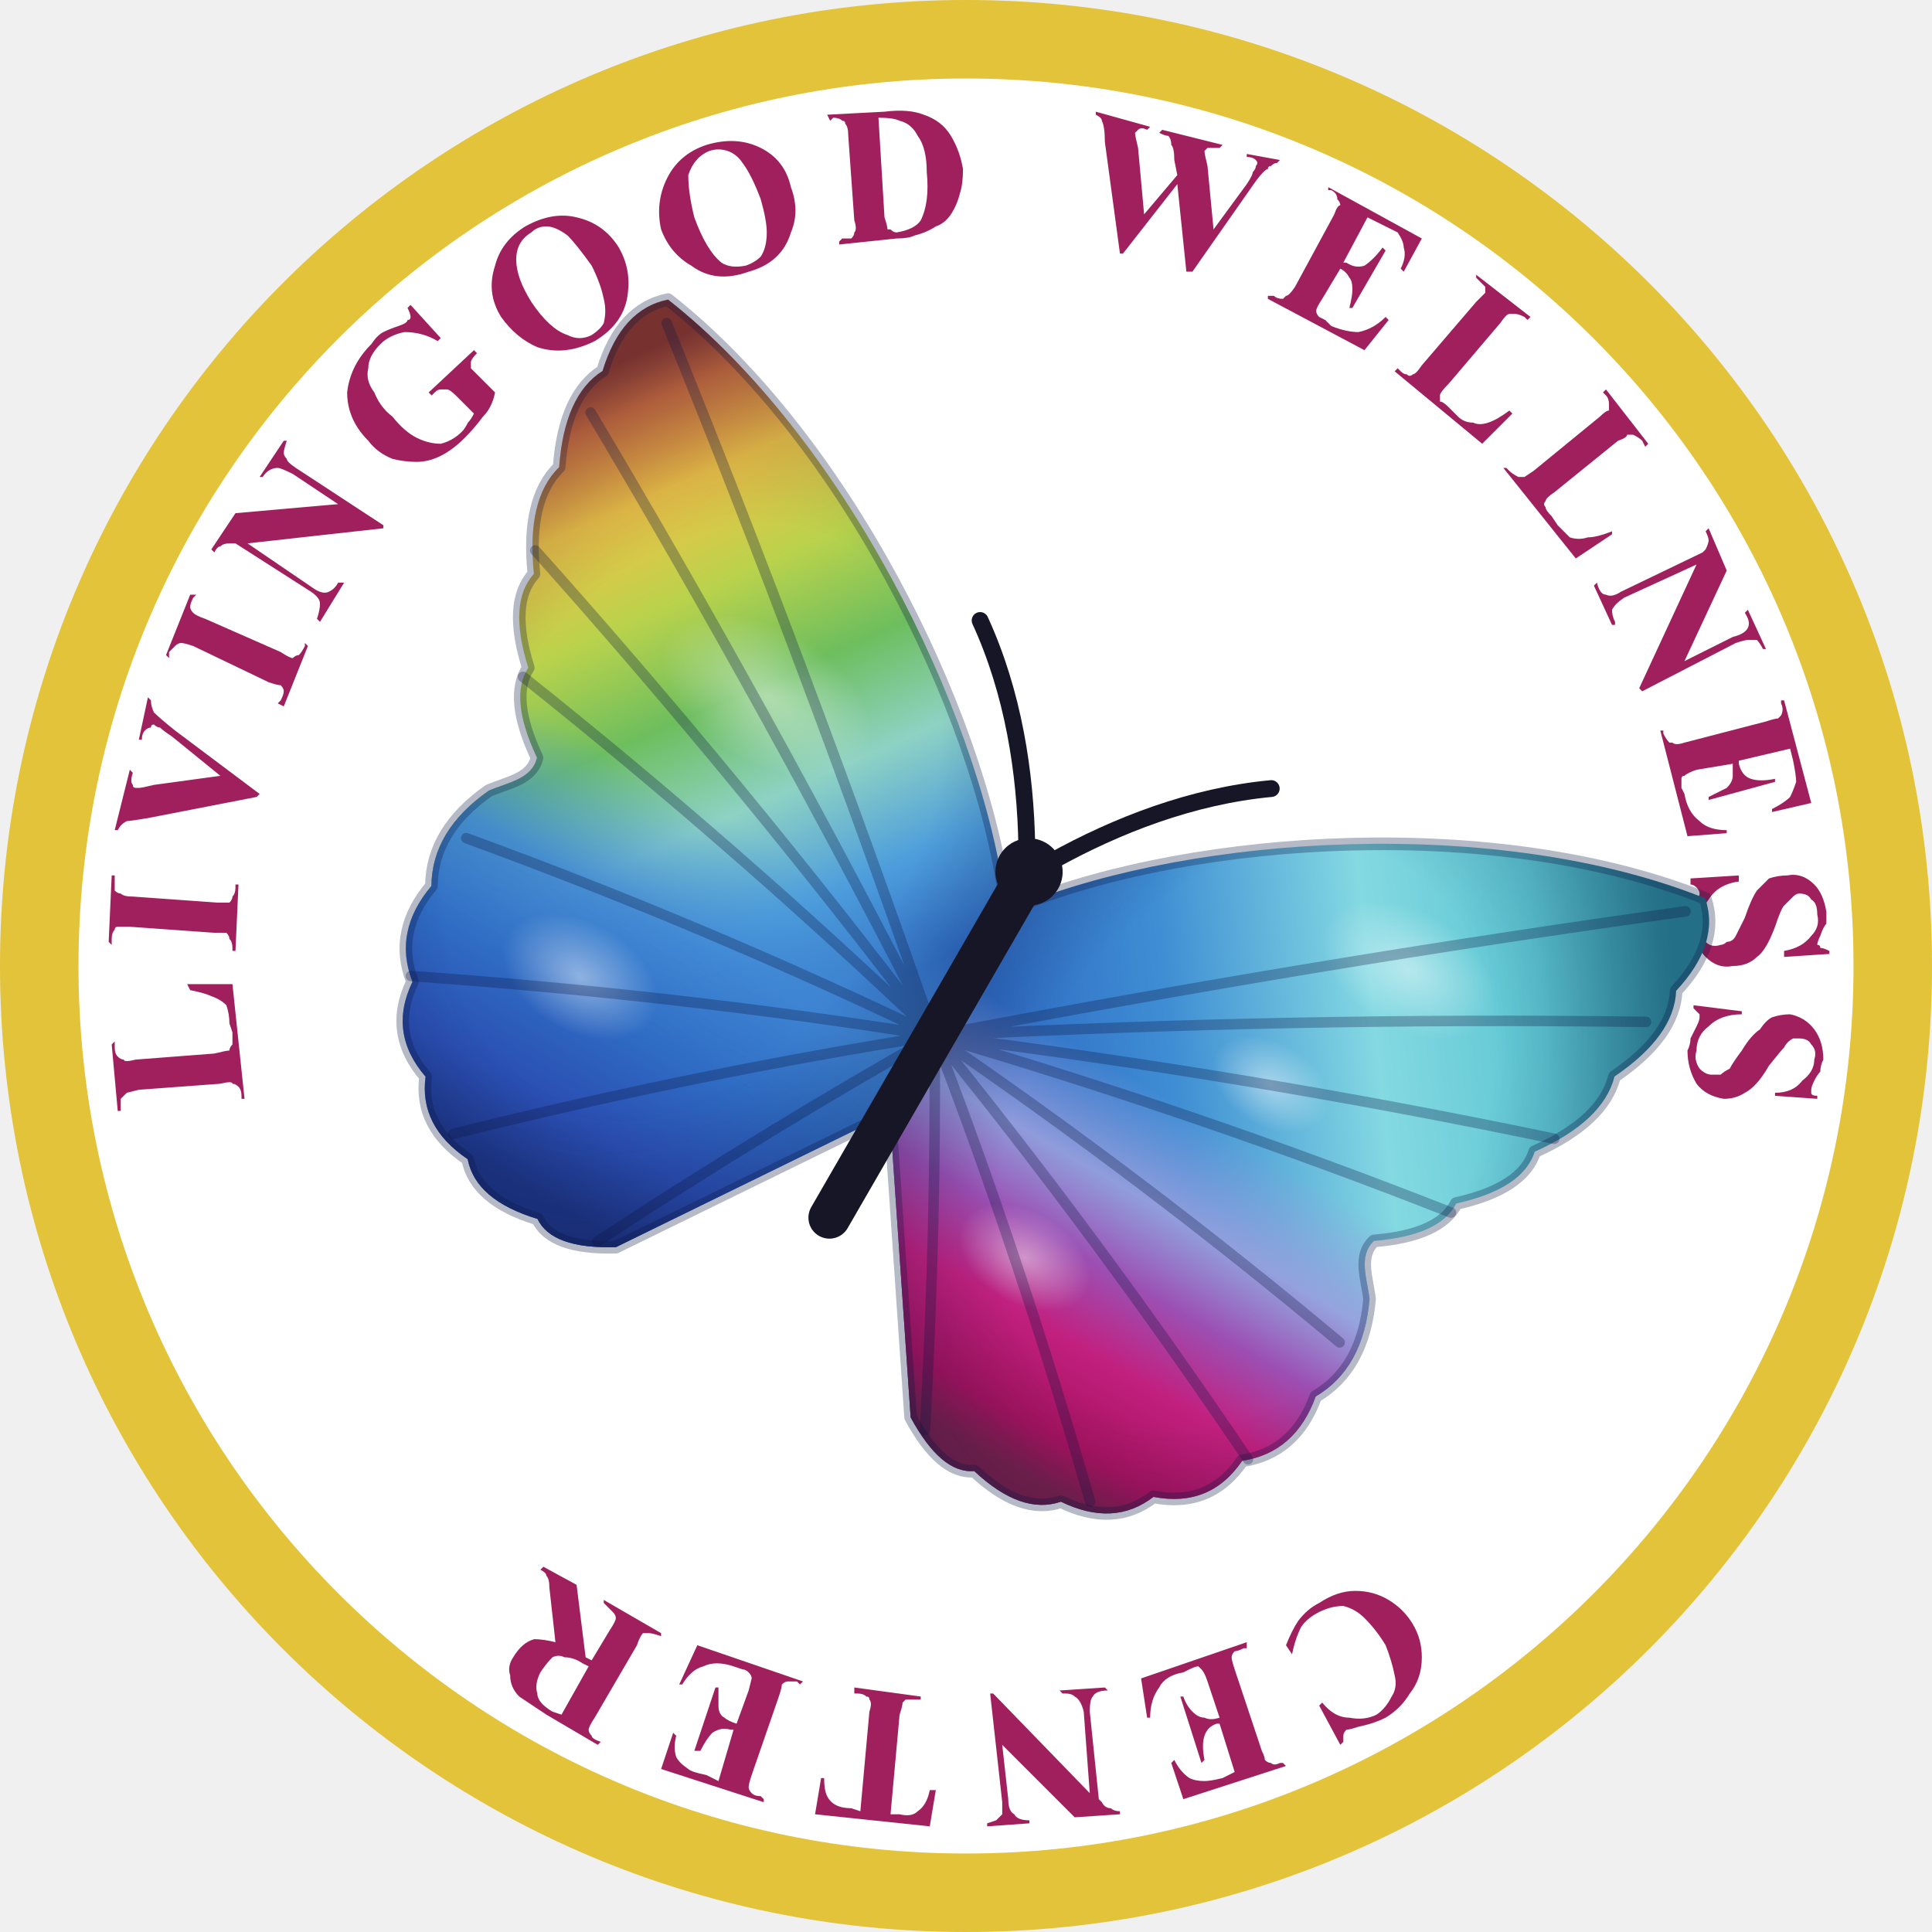
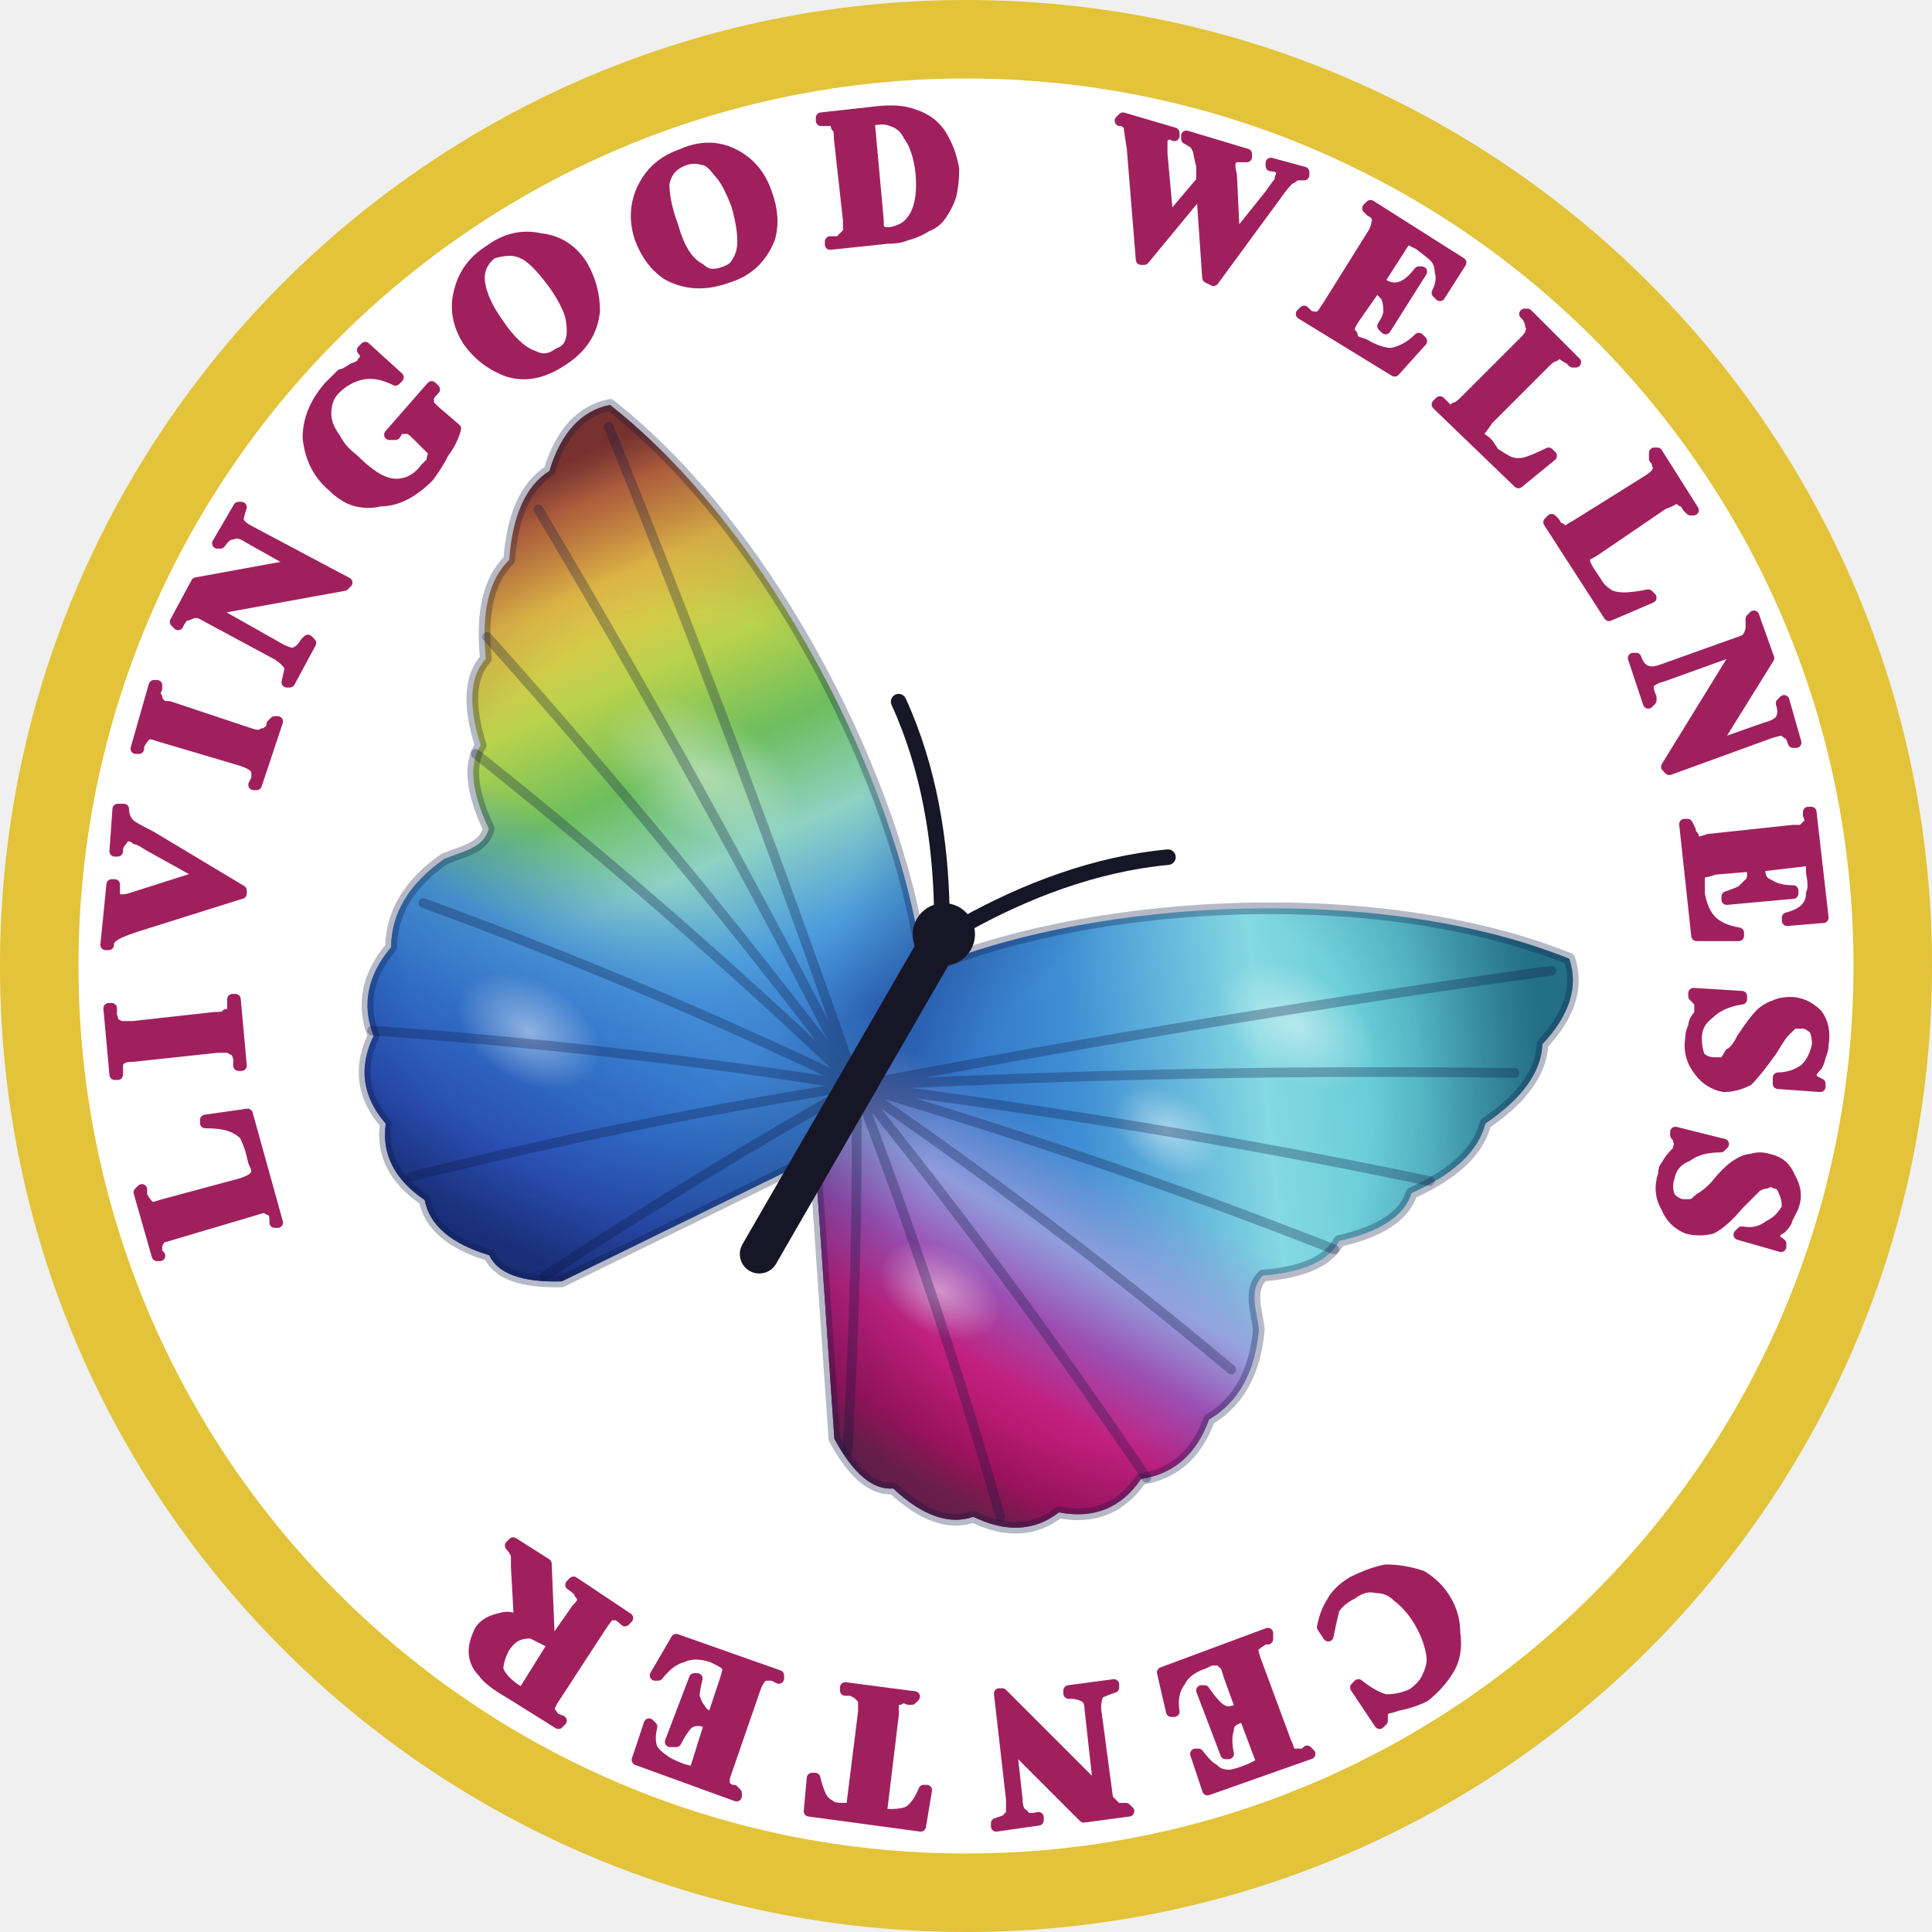
<svg xmlns="http://www.w3.org/2000/svg" viewBox="0 0 64 64">
  <defs>
    <linearGradient id="lw" gradientUnits="userSpaceOnUse" x1="5" y1="12" x2="31" y2="31">
      <stop offset="0" stop-color="#A63F2A" />
      <stop offset="0.07" stop-color="#E2743A" />
      <stop offset="0.2" stop-color="#F0C346" />
      <stop offset="0.36" stop-color="#B9D24C" />
      <stop offset="0.52" stop-color="#6DBE5E" />
      <stop offset="0.68" stop-color="#8ED2C4" />
      <stop offset="0.84" stop-color="#4E9EDC" />
      <stop offset="1" stop-color="#2F6CC4" />
    </linearGradient>
    <linearGradient id="lh" gradientUnits="userSpaceOnUse" x1="20" y1="31" x2="20" y2="51">
      <stop offset="0" stop-color="#4E9EDC" stop-opacity="0" />
      <stop offset="0.3" stop-color="#3F86D4" stop-opacity="0.9" />
      <stop offset="0.55" stop-color="#2F6CC4" />
      <stop offset="0.8" stop-color="#2A4EB2" />
      <stop offset="1" stop-color="#1D3585" />
    </linearGradient>
    <linearGradient id="rw" gradientUnits="userSpaceOnUse" x1="59" y1="12" x2="33" y2="31">
      <stop offset="0" stop-color="#2E97A6" />
      <stop offset="0.2" stop-color="#5CC6D2" />
      <stop offset="0.45" stop-color="#84D9E2" />
      <stop offset="0.75" stop-color="#3F8ED4" />
      <stop offset="1" stop-color="#2F6CC4" />
    </linearGradient>
    <linearGradient id="rh" gradientUnits="userSpaceOnUse" x1="44" y1="32" x2="44" y2="51">
      <stop offset="0" stop-color="#9AA0DE" stop-opacity="0" />
      <stop offset="0.25" stop-color="#9AA0DE" stop-opacity="0.9" />
      <stop offset="0.45" stop-color="#9C4FB3" />
      <stop offset="0.65" stop-color="#C2207F" />
      <stop offset="0.88" stop-color="#A5125E" />
      <stop offset="1" stop-color="#77204B" />
    </linearGradient>
    <radialGradient id="edge" cx="0.5" cy="0.5" r="0.6">
      <stop offset="0.6" stop-color="#0B1440" stop-opacity="0" />
      <stop offset="1" stop-color="#0B1440" stop-opacity="0.3" />
    </radialGradient>
    <radialGradient id="spot">
      <stop offset="0" stop-color="#fff" stop-opacity="0.45" />
      <stop offset="1" stop-color="#fff" stop-opacity="0" />
    </radialGradient>
    <path id="ls" d="M31.5 27.5 C26 20.5 14 12.5 3.5 11 Q1.8 12.5 2.5 15.5 Q1.5 17.4 3 20.5 Q2.4 22.6 4.5 25.5 Q4.1 27.3 6.5 29.5 Q6.4 31.2 9 33 C9.3 34 8.4 34.7 7.8 35.5 Q6.4 38.5 7.7 40.8 Q7.2 43.6 9.2 45.2 Q9.4 47.9 12 48.8 Q12.9 51 15.7 51.2 Q17 52.7 20 52 Q21.3 52.9 23.9 51.3 L31.5 40 Z" />
    <path id="rs" d="M32.5 27.5 C38 20.5 50 12.5 60.5 11 Q62.2 12.5 61.5 15.5 Q62.5 17.4 61 20.5 Q61.6 22.6 59.5 25.5 Q59.9 27.3 57.5 29.5 Q57.6 31.2 55 33 C54.7 34 55.6 34.7 56.2 35.5 Q57.6 38.5 56.3 40.8 Q56.8 43.6 54.8 45.2 Q54.6 47.9 52 48.8 Q51.1 51 48.3 51.2 Q47 52.7 44 52 Q42.7 52.9 40.1 51.3 L32.5 40 Z" />
  </defs>
  <circle cx="32" cy="32" r="32" fill="#E2C33A" />
  <circle cx="32" cy="32" r="29.4" fill="#FFFFFF" />
-   <path d="M6.2 32.6 7.7 32.6 8.1 36.4 8 36.4 8 36.3Q8 36.1 7.9 36Q7.8 35.9 7.7 35.9Q7.7 35.8 7.3 35.9L4.6 36.1Q4.2 36.2 4.2 36.2Q4.1 36.3 4 36.4Q4 36.5 4 36.7L4 36.8L3.9 36.8L3.7 34.6L3.8 34.5L3.8 34.7Q3.8 34.9 3.9 35Q4 35.1 4.1 35.1Q4.1 35.2 4.5 35.1L7.1 34.9Q7.5 34.8 7.6 34.8Q7.6 34.7 7.7 34.6Q7.7 34.5 7.7 34.2L7.6 33.9Q7.6 33.6 7.5 33.3Q7.3 33.1 7 33Q6.8 32.9 6.3 32.8Z M7.8 29.3 7.9 29.3 7.8 31.5 7.7 31.5 7.7 31.4Q7.7 31.2 7.6 31.1Q7.6 31 7.5 30.9Q7.4 30.9 7.1 30.9L4.3 30.7Q4 30.7 3.9 30.7Q3.8 30.7 3.8 30.8Q3.7 30.9 3.7 31.1L3.7 31.3L3.6 31.2L3.7 29L3.8 29L3.8 29.2Q3.8 29.4 3.8 29.5Q3.9 29.6 4 29.6Q4.1 29.7 4.4 29.7L7.2 29.9Q7.5 29.9 7.6 29.9Q7.7 29.8 7.7 29.7Q7.8 29.6 7.8 29.4Z M4.9 23.1 5 23.2Q5 23.4 5.1 23.6Q5.3 23.8 5.8 24.2L8.6 26.3L8.5 26.4L4.9 27.1Q4.3 27.2 4.2 27.2Q4 27.3 3.9 27.5L3.8 27.5L4.3 25.5L4.4 25.6L4.4 25.6Q4.3 25.9 4.4 26Q4.4 26.1 4.5 26.1Q4.6 26.1 4.6 26.1Q4.7 26.1 5.1 26L7.3 25.7L5.7 24.4Q5.4 24.2 5.3 24.1Q5.2 24.1 5.1 24Q5 24 5 24.1Q4.9 24.1 4.8 24.2Q4.7 24.3 4.7 24.5L4.6 24.5Z M10.1 21.3 10.2 21.4 9.4 23.4 9.2 23.3 9.3 23.2Q9.4 23 9.4 22.9Q9.4 22.8 9.3 22.7Q9.2 22.7 8.9 22.6L6.4 21.4Q6.1 21.3 6 21.3Q5.9 21.3 5.8 21.4Q5.7 21.5 5.6 21.6L5.6 21.8L5.5 21.7L6.3 19.7L6.5 19.7L6.4 19.8Q6.3 20 6.3 20.1Q6.3 20.2 6.4 20.3Q6.5 20.4 6.8 20.5L9.3 21.6Q9.6 21.8 9.7 21.8Q9.8 21.7 9.9 21.7Q10 21.6 10.1 21.4Z M7.8 17 11.2 16.7 9.7 15.7Q9.3 15.5 9.2 15.5Q8.9 15.5 8.7 15.8L8.6 15.8L9.4 14.6L9.5 14.6Q9.4 14.9 9.4 15Q9.4 15.1 9.5 15.2Q9.5 15.3 9.8 15.5L12.7 17.4L12.7 17.5L8.2 18L10.4 19.5Q10.7 19.7 10.9 19.6Q11.1 19.5 11.2 19.3L11.3 19.3L11.4 19.3L10.6 20.6L10.5 20.5Q10.6 20.2 10.6 20Q10.6 19.8 10.3 19.6L7.8 18L7.6 18Q7.4 18 7.3 18.1Q7.2 18.1 7.1 18.3L7 18.2Z M13.6 10.1 14.6 11.2 14.5 11.3Q14 11 13.4 11Q12.9 11.1 12.6 11.4Q12.2 11.8 12.2 12.2Q12.1 12.6 12.4 13Q12.6 13.5 13 13.8Q13.4 14.3 13.8 14.5Q14.2 14.7 14.6 14.7Q15 14.6 15.3 14.3Q15.4 14.2 15.5 14Q15.6 13.9 15.7 13.7L15.1 13.1Q14.9 12.9 14.8 12.9Q14.7 12.9 14.6 12.9Q14.5 12.9 14.4 13L14.3 13.1L14.2 13L15.7 11.6L15.8 11.7Q15.6 11.9 15.6 12Q15.6 12.1 15.6 12.2Q15.6 12.2 15.8 12.4L16.4 13Q16.3 13.5 16 13.8Q15.7 14.2 15.4 14.5Q15 14.9 14.6 15.1Q14.2 15.3 13.8 15.3Q13.4 15.3 13 15.2Q12.5 15 12.2 14.6Q11.5 13.9 11.5 13Q11.6 12.1 12.3 11.4Q12.5 11.1 12.7 11Q12.9 10.9 13.2 10.8Q13.5 10.7 13.5 10.6Q13.6 10.6 13.6 10.5Q13.6 10.4 13.5 10.2Z M17.4 7.5Q18.3 7 19.1 7.2Q20 7.4 20.5 8.2Q20.9 8.9 20.8 9.7Q20.7 10.7 19.7 11.3Q18.7 11.8 17.8 11.5Q17.1 11.2 16.6 10.5Q16.1 9.7 16.4 8.8Q16.6 8 17.4 7.5ZM17.6 7.7Q17.1 8 17.1 8.6Q17.1 9.2 17.6 10Q18.2 10.9 18.8 11.1Q19.2 11.3 19.6 11.1Q19.9 10.9 20 10.7Q20.1 10.3 20 9.9Q19.9 9.4 19.6 8.8Q19.1 8.1 18.8 7.8Q18.4 7.5 18.1 7.5Q17.8 7.5 17.6 7.7Z M23.4 4.8Q24.4 4.5 25.2 4.9Q26 5.3 26.2 6.2Q26.5 7 26.2 7.7Q25.9 8.7 24.8 9Q23.7 9.4 22.9 8.8Q22.2 8.4 21.9 7.6Q21.7 6.7 22.1 5.9Q22.5 5.1 23.4 4.8ZM23.5 5Q23 5.2 22.8 5.8Q22.8 6.4 23 7.2Q23.4 8.3 23.9 8.7Q24.2 8.9 24.7 8.8Q25 8.7 25.2 8.5Q25.4 8.2 25.4 7.7Q25.4 7.3 25.2 6.6Q24.9 5.8 24.6 5.4Q24.4 5.1 24.1 5Q23.8 4.9 23.5 5Z M27.8 8.1 27.8 8 27.9 7.9Q28.1 7.9 28.2 7.9Q28.3 7.8 28.3 7.7Q28.4 7.6 28.3 7.3L28.1 4.5Q28.1 4.2 28 4.1Q28 4 27.9 4Q27.8 3.9 27.6 3.9L27.5 4L27.4 3.8L29.3 3.7Q30.1 3.6 30.6 3.8Q31.2 4 31.5 4.5Q31.8 5 31.9 5.6Q31.9 6.1 31.8 6.4Q31.7 6.8 31.5 7.1Q31.3 7.4 31 7.5Q30.7 7.7 30.3 7.8Q30.1 7.9 29.7 7.9ZM29.1 3.9 29.3 7.2Q29.4 7.5 29.4 7.6Q29.4 7.6 29.5 7.6Q29.6 7.7 29.7 7.7Q30.3 7.6 30.5 7.3Q30.8 6.7 30.7 5.7Q30.7 4.9 30.4 4.5Q30.2 4.1 29.8 4Q29.6 3.9 29.1 3.9Z M42.4 5.3 42.3 5.4Q42.2 5.4 42.1 5.5Q42 5.5 42 5.6Q41.9 5.6 41.6 6L39.5 9L39.3 9L39 6.1L37.2 8.4L37.1 8.4L36.6 4.7Q36.6 4.2 36.5 4Q36.5 3.9 36.3 3.8L36.3 3.7L38.1 4.2L38 4.3Q37.8 4.2 37.7 4.3Q37.7 4.3 37.6 4.4Q37.6 4.5 37.7 4.9L37.9 7.1L39 5.8L38.9 5.3Q38.9 4.9 38.8 4.8Q38.8 4.6 38.7 4.5Q38.6 4.5 38.4 4.4L38.5 4.3L40.5 4.8L40.4 4.9Q40.2 4.9 40.1 4.9Q40 4.9 40 4.9Q39.9 5 39.9 5Q39.9 5.1 40 5.5L40.2 7.6L41.3 6.1Q41.5 5.8 41.5 5.7Q41.6 5.6 41.6 5.5Q41.7 5.4 41.6 5.3Q41.5 5.2 41.3 5.2L41.3 5.1Z M45.3 7.2 44.5 8.7 44.6 8.7Q44.9 8.9 45.2 8.8Q45.5 8.6 45.8 8.2L45.9 8.3L44.8 10.2L44.7 10.2Q44.8 9.8 44.8 9.6Q44.8 9.3 44.7 9.2Q44.6 9 44.4 8.9L43.8 9.9Q43.6 10.2 43.6 10.3Q43.6 10.4 43.7 10.5Q43.7 10.5 43.9 10.6L44.1 10.8Q44.6 11 45 11Q45.5 10.9 45.9 10.5L46 10.6L45.2 11.6L42 9.9L42 9.8L42.2 9.8Q42.3 9.9 42.5 9.9Q42.5 9.9 42.6 9.8Q42.7 9.8 42.9 9.5L44.2 7.1Q44.3 6.8 44.4 6.8Q44.4 6.7 44.3 6.6Q44.3 6.4 44.1 6.3L44 6.3L44 6.2L47.1 7.9L46.5 9L46.4 8.9Q46.6 8.5 46.5 8.2Q46.5 8 46.3 7.7Q46.1 7.6 45.7 7.4Z M50.1 13.7 49.1 14.7 46.2 12.3 46.3 12.2 46.4 12.3Q46.5 12.4 46.6 12.4Q46.7 12.5 46.8 12.4Q46.9 12.4 47.1 12.1L48.9 10Q49.1 9.8 49.2 9.7Q49.2 9.6 49.2 9.5Q49.1 9.4 49 9.3L48.9 9.2L48.9 9.1L50.7 10.5L50.6 10.6L50.5 10.5Q50.3 10.4 50.2 10.4Q50.1 10.4 50 10.4Q49.9 10.4 49.7 10.7L48 12.7Q47.7 13 47.7 13.1Q47.7 13.2 47.7 13.3Q47.8 13.3 48 13.5L48.3 13.8Q48.5 14 48.8 14Q49 14.1 49.3 14Q49.6 13.9 50 13.6Z M53.4 17.7 52.2 18.5 49.8 15.5 49.9 15.5 50 15.6Q50.1 15.7 50.3 15.8Q50.3 15.8 50.5 15.8Q50.5 15.8 50.8 15.6L53 13.8Q53.2 13.6 53.3 13.6Q53.3 13.5 53.3 13.4Q53.3 13.2 53.2 13.1L53.1 13L53.2 12.9L54.6 14.7L54.5 14.8L54.4 14.6Q54.3 14.5 54.1 14.4Q54.1 14.4 53.9 14.4Q53.9 14.5 53.6 14.6L51.5 16.3Q51.2 16.5 51.2 16.6Q51.1 16.7 51.2 16.8Q51.2 16.9 51.4 17.1L51.6 17.4Q51.8 17.6 52 17.8Q52.3 17.9 52.6 17.8Q52.9 17.8 53.4 17.6Z M57.2 18.9 55.8 21.9 57.4 21.1Q57.8 21 57.9 20.8Q58 20.6 57.8 20.3L57.9 20.2L58.5 21.5L58.4 21.5Q58.3 21.3 58.2 21.2Q58.1 21.2 57.9 21.2Q57.8 21.2 57.5 21.3L54.4 22.9L54.3 22.8L56.2 18.7L53.8 19.8Q53.5 20 53.4 20.2Q53.4 20.4 53.5 20.6L53.5 20.7L53.4 20.7L52.8 19.4L52.9 19.3Q53 19.7 53.2 19.7Q53.4 19.8 53.7 19.6L56.4 18.3L56.5 18.2Q56.6 18 56.6 17.9Q56.6 17.8 56.5 17.6L56.6 17.5Z M59.3 24.8 57.6 25.2 57.6 25.3Q57.7 25.7 58 25.8Q58.3 25.9 58.8 25.8L58.8 25.9L56.6 26.5L56.6 26.4Q57 26.2 57.2 26.1Q57.4 25.9 57.4 25.7Q57.4 25.5 57.4 25.3L56.2 25.5Q55.9 25.6 55.8 25.7Q55.7 25.7 55.7 25.8Q55.7 25.9 55.7 26.1L55.8 26.3Q55.9 26.9 56.3 27.2Q56.6 27.5 57.2 27.5L57.2 27.6L55.9 27.7L55 24.2L55.1 24.2L55.1 24.3Q55.2 24.5 55.3 24.6Q55.3 24.6 55.4 24.6Q55.5 24.7 55.8 24.6L58.5 23.9Q58.8 23.8 58.9 23.8Q59 23.7 59 23.7Q59.1 23.5 59 23.3L59 23.2L59.1 23.2L60 26.6L58.7 26.9L58.7 26.8Q59.1 26.6 59.3 26.4Q59.4 26.2 59.5 25.9Q59.5 25.7 59.4 25.2Z M60.6 31.6 59.1 31.7 59.1 31.5Q59.7 31.4 60 31Q60.3 30.7 60.2 30.3Q60.2 29.9 60 29.8Q59.9 29.6 59.6 29.6Q59.5 29.6 59.4 29.7Q59.3 29.8 59.1 30Q59 30.1 58.8 30.7Q58.5 31.5 58.2 31.7Q57.9 32 57.4 32Q56.9 32.1 56.5 31.7Q56.1 31.3 56.1 30.6Q56.1 30.4 56.1 30.3Q56.1 30.1 56.2 29.8Q56.3 29.7 56.3 29.6Q56.3 29.5 56.2 29.4Q56.1 29.3 56 29.3L56 29.1L57.6 29L57.6 29.2Q56.9 29.3 56.6 29.8Q56.3 30.2 56.3 30.6Q56.3 31 56.5 31.2Q56.7 31.4 57 31.3Q57.1 31.3 57.2 31.2Q57.4 31.2 57.5 31Q57.6 30.8 57.8 30.4Q58 29.8 58.2 29.5Q58.4 29.3 58.6 29.1Q58.9 29 59.2 29Q59.7 28.9 60.1 29.3Q60.4 29.6 60.5 30.2Q60.5 30.4 60.5 30.6Q60.4 30.7 60.3 31Q60.2 31.2 60.2 31.3Q60.3 31.3 60.3 31.4Q60.4 31.4 60.6 31.5Z M60.2 36.4 58.8 36.3 58.8 36.2Q59.4 36.2 59.7 35.8Q60.1 35.5 60.1 35.1Q60.2 34.8 60 34.6Q59.9 34.4 59.6 34.4Q59.5 34.4 59.4 34.4Q59.2 34.5 59.1 34.7Q59 34.8 58.6 35.3Q58.2 36 57.8 36.2Q57.5 36.4 57.1 36.4Q56.5 36.3 56.2 35.9Q55.9 35.4 55.9 34.8Q56 34.6 56 34.4Q56.1 34.2 56.2 34Q56.3 33.8 56.3 33.7Q56.3 33.7 56.3 33.6Q56.2 33.5 56.1 33.4L56.1 33.3L57.7 33.5L57.7 33.6Q57 33.6 56.6 34Q56.2 34.3 56.2 34.8Q56.1 35.1 56.3 35.4Q56.5 35.6 56.7 35.6Q56.9 35.6 57 35.6Q57.1 35.5 57.3 35.4Q57.4 35.2 57.7 34.8Q58 34.3 58.3 34.1Q58.5 33.8 58.7 33.7Q59 33.6 59.3 33.6Q59.8 33.7 60.1 34.1Q60.4 34.5 60.4 35.1Q60.3 35.3 60.3 35.5Q60.2 35.6 60.1 35.8Q60 36 60 36.1Q60 36.2 60 36.2Q60 36.3 60.2 36.3Z M44.4 57.8 43.7 56.5 43.8 56.4Q44.2 56.9 44.7 56.9Q45.2 57 45.6 56.8Q45.9 56.6 46.1 56.2Q46.3 55.9 46.2 55.5Q46.1 55 45.9 54.5Q45.6 54 45.2 53.6Q44.9 53.3 44.5 53.2Q44.1 53.2 43.7 53.4Q43.3 53.6 43.1 53.9Q42.9 54.3 42.8 54.8L42.6 54.5Q42.8 54 43 53.7Q43.3 53.3 43.7 53.1Q44.3 52.7 44.9 52.7Q45.5 52.7 46 53Q46.5 53.3 46.8 53.8Q47.1 54.3 47.1 54.9Q47.1 55.6 46.7 56.1Q46.4 56.6 45.9 56.9Q45.5 57.1 45 57.2Q44.7 57.3 44.6 57.3Q44.5 57.4 44.5 57.5Q44.5 57.6 44.5 57.7Z M40.9 58.7 40.4 57.1 40.3 57.1Q40 57.2 39.9 57.5Q39.8 57.8 39.9 58.3L39.8 58.4L39.1 56.2L39.2 56.2Q39.3 56.5 39.5 56.7Q39.7 56.9 39.9 56.9Q40.1 57 40.4 56.9L40 55.7Q39.9 55.4 39.8 55.3Q39.8 55.3 39.7 55.2Q39.6 55.2 39.4 55.3L39.2 55.4Q38.6 55.5 38.4 55.9Q38.1 56.3 38.1 56.9L38 56.9L37.8 55.6L41.3 54.4L41.3 54.6L41.2 54.6Q41 54.7 40.9 54.7Q40.8 54.8 40.8 54.9Q40.8 55 40.9 55.3L41.8 58Q41.9 58.2 41.9 58.3Q42 58.4 42.1 58.4Q42.2 58.5 42.4 58.4L42.5 58.4L42.6 58.5L39.2 59.6L38.8 58.4L38.9 58.3Q39.1 58.7 39.4 58.9Q39.6 59 39.9 59Q40.1 59 40.5 58.9Z M35.6 60.2 33.2 57.8 33.4 59.6Q33.4 60 33.6 60.1Q33.7 60.3 34.1 60.3L34.1 60.4L32.7 60.5L32.7 60.4Q33 60.3 33 60.3Q33.1 60.2 33.2 60.1Q33.2 60 33.2 59.7L32.8 56.1L32.9 56.1L36.1 59.4L35.9 56.7Q35.8 56.3 35.6 56.2Q35.5 56.1 35.3 56.1L35.2 56.1L35.1 56L36.6 55.9L36.7 56Q36.3 56 36.2 56.2Q36.1 56.3 36.1 56.7L36.4 59.6L36.5 59.7Q36.6 59.9 36.8 59.9Q36.9 60 37.1 60L37.1 60.1Z M27 60.1 27.2 58.9 27.3 58.9Q27.3 59.3 27.4 59.5Q27.5 59.7 27.7 59.8Q27.9 59.9 28.2 59.9L28.5 60L28.8 56.7Q28.9 56.4 28.8 56.3Q28.8 56.2 28.7 56.2Q28.6 56.1 28.4 56.1L28.3 56.1L28.3 55.9L30.5 56.2L30.5 56.3L30.3 56.3Q30.2 56.3 30 56.3Q30 56.3 29.9 56.4Q29.9 56.5 29.8 56.8L29.5 60.1L29.8 60.1Q30.2 60.2 30.4 60Q30.7 59.8 30.8 59.3L31 59.3L30.8 60.5Z M23.8 59 24.3 57.3 24.2 57.3Q23.9 57.2 23.6 57.4Q23.4 57.6 23.2 58L23 58L23.7 55.9L23.8 55.9Q23.8 56.3 23.8 56.5Q23.8 56.8 24 56.9Q24.1 57 24.4 57.1L24.8 56Q24.9 55.6 24.9 55.6Q24.9 55.5 24.8 55.4Q24.7 55.3 24.6 55.3L24.3 55.2Q23.7 55 23.3 55.2Q22.9 55.3 22.6 55.8L22.5 55.8L23.1 54.5L26.6 55.7L26.5 55.8L26.4 55.7Q26.2 55.7 26.1 55.7Q26 55.7 25.9 55.8Q25.9 55.9 25.8 56.2L24.9 58.8Q24.8 59.1 24.8 59.2Q24.8 59.3 24.9 59.4Q25 59.5 25.2 59.5L25.3 59.6L25.3 59.7L21.9 58.6L22.3 57.4L22.4 57.5Q22.3 57.9 22.4 58.2Q22.5 58.4 22.8 58.6Q22.9 58.7 23.4 58.8Z M19.6 55 20.2 54Q20.4 53.7 20.4 53.6Q20.4 53.5 20.3 53.4Q20.2 53.3 20 53.1L20 53L21.9 54.1L21.9 54.2Q21.6 54.1 21.5 54.1Q21.4 54.1 21.3 54.1Q21.2 54.2 21.1 54.5L19.7 56.9Q19.5 57.2 19.5 57.3Q19.5 57.4 19.6 57.5Q19.6 57.6 19.9 57.7L19.8 57.8L18.1 56.8Q17.5 56.4 17.2 56.2Q16.9 55.9 16.9 55.5Q16.8 55.2 17 54.9Q17.3 54.4 17.7 54.3Q18 54.3 18.4 54.4L18.2 52.6Q18.2 52.3 18.1 52.2Q18.1 52.1 17.9 52L18 51.9L19.1 52.5L19.4 54.9ZM18.6 56.8 19.5 55.2 19.3 55.1Q19 54.9 18.7 54.9Q18.5 54.8 18.3 54.9Q18.1 55.1 17.9 55.4Q17.7 55.8 17.8 56.1Q17.8 56.4 18.3 56.7Z" fill="#A0205E" />
-   <g transform="translate(32 32.5) scale(0.8) translate(-32 -32)">
+   <path d="M6.8 37.1 8.2 36.9 9.2 40.5 9.1 40.5 9.1 40.4Q9.1 40.2 9 40.1Q8.9 40.1 8.8 40Q8.7 40 8.4 40.1L5.7 40.9Q5.4 41 5.3 41Q5.3 41.1 5.2 41.2Q5.2 41.3 5.2 41.5L5.3 41.6L5.2 41.6L4.6 39.5L4.7 39.4L4.7 39.6Q4.8 39.8 4.9 39.9Q4.9 39.9 5 40Q5.1 40 5.4 39.9L8 39.2Q8.3 39.1 8.4 39Q8.5 38.9 8.5 38.8Q8.5 38.7 8.4 38.5L8.3 38.1Q8.2 37.8 8.1 37.6Q7.9 37.4 7.6 37.3Q7.3 37.2 6.8 37.2Z M7.7 33.1 7.8 33.1 8 35.3 7.9 35.3 7.9 35.1Q7.9 35 7.8 34.8Q7.7 34.8 7.6 34.7Q7.5 34.7 7.2 34.7L4.4 35Q4.1 35 4 35.1Q4 35.1 3.9 35.2Q3.9 35.3 3.9 35.5L3.9 35.6L3.8 35.6L3.6 33.4L3.7 33.4L3.7 33.6Q3.7 33.7 3.8 33.9Q3.8 33.9 4 34Q4 34 4.4 34L7.1 33.7Q7.5 33.7 7.5 33.6Q7.6 33.6 7.7 33.5Q7.7 33.4 7.7 33.2Z M3.9 26.8 4.1 26.8Q4.1 27.1 4.3 27.3Q4.4 27.4 5 27.7L8 29.5L8 29.6L4.5 30.7Q3.9 30.9 3.8 31Q3.6 31.1 3.6 31.3L3.5 31.3L3.7 29.3L3.8 29.3L3.8 29.4Q3.8 29.6 3.8 29.8Q3.9 29.8 4 29.8Q4 29.8 4.1 29.8Q4.2 29.8 4.5 29.7L6.7 29L4.9 28Q4.6 27.8 4.5 27.8Q4.4 27.7 4.3 27.7Q4.2 27.7 4.1 27.7Q4.1 27.8 4 27.9Q3.9 28 3.9 28.2L3.8 28.2Z M9.1 23.9 9.2 23.9 8.5 26 8.4 26 8.5 25.8Q8.5 25.7 8.5 25.5Q8.5 25.5 8.4 25.4Q8.3 25.3 8 25.2L5.3 24.4Q5 24.3 4.9 24.3Q4.9 24.3 4.8 24.4Q4.7 24.5 4.6 24.7L4.6 24.8L4.5 24.8L5.1 22.7L5.2 22.7L5.2 22.8Q5.1 23 5.2 23.1Q5.2 23.2 5.3 23.3Q5.3 23.4 5.6 23.4L8.3 24.3Q8.6 24.4 8.7 24.3Q8.8 24.3 8.9 24.2Q9 24.2 9 24Z M6.5 19.3 9.8 18.7 8.2 17.8Q7.9 17.6 7.7 17.7Q7.5 17.7 7.3 18L7.2 18L7.9 16.8L8 16.8Q7.9 17.1 7.9 17.2Q7.9 17.3 8 17.4Q8.1 17.5 8.3 17.6L11.5 19.3L11.4 19.4L7 20.2L9.3 21.5Q9.7 21.7 9.8 21.6Q10 21.5 10.1 21.3L10.2 21.2L10.3 21.3L9.6 22.6L9.5 22.6Q9.6 22.2 9.6 22.1Q9.5 21.9 9.2 21.7L6.6 20.3L6.4 20.3Q6.2 20.4 6.1 20.4Q6 20.5 5.9 20.7L5.8 20.6Z M12.1 11.5 13.2 12.5 13.1 12.6Q12.5 12.3 12 12.4Q11.5 12.5 11.1 12.9Q10.8 13.2 10.8 13.7Q10.8 14.1 11.1 14.5Q11.3 14.9 11.7 15.2Q12.2 15.7 12.6 15.9Q13 16.1 13.4 16Q13.8 15.9 14.1 15.5Q14.2 15.4 14.3 15.3Q14.3 15.1 14.4 15L13.8 14.4Q13.6 14.2 13.5 14.2Q13.4 14.2 13.3 14.2Q13.2 14.2 13.1 14.4L13 14.4L12.9 14.4L14.3 12.8L14.4 12.9Q14.2 13.1 14.2 13.2Q14.2 13.3 14.2 13.4Q14.3 13.5 14.4 13.6L15.1 14.2Q15 14.6 14.7 15Q14.5 15.4 14.2 15.8Q13.8 16.2 13.4 16.4Q13 16.6 12.6 16.6Q12.2 16.7 11.8 16.6Q11.4 16.5 11 16.1Q10.3 15.5 10.2 14.5Q10.2 13.6 10.9 12.8Q11.1 12.6 11.3 12.4Q11.4 12.4 11.7 12.2Q12 12.1 12 12Q12.1 11.9 12.1 11.8Q12.1 11.7 12 11.6Z M16.2 8.3Q17 7.7 17.9 7.9Q18.8 8 19.3 8.8Q19.7 9.5 19.7 10.3Q19.6 11.3 18.7 11.9Q17.7 12.6 16.8 12.3Q16 12 15.5 11.3Q15 10.5 15.2 9.7Q15.4 8.8 16.2 8.3ZM16.3 8.4Q15.8 8.8 15.9 9.4Q16 10 16.5 10.7Q17.1 11.6 17.7 11.8Q18.1 12 18.5 11.7Q18.8 11.6 18.9 11.3Q19 11 18.9 10.5Q18.8 10.1 18.4 9.5Q17.9 8.8 17.5 8.5Q17.2 8.3 16.9 8.3Q16.6 8.3 16.3 8.4Z M22.6 5.1Q23.5 4.7 24.3 5.1Q25.1 5.5 25.4 6.4Q25.7 7.2 25.5 7.9Q25.1 8.9 24.1 9.2Q23 9.6 22.1 9.1Q21.5 8.7 21.2 7.9Q20.9 7 21.3 6.2Q21.7 5.4 22.6 5.1ZM22.7 5.3Q22.1 5.5 22 6.1Q22 6.7 22.3 7.5Q22.6 8.6 23.2 8.9Q23.5 9.2 24 9Q24.3 8.9 24.4 8.7Q24.6 8.4 24.6 8Q24.6 7.5 24.4 6.8Q24.1 6 23.8 5.7Q23.5 5.3 23.3 5.3Q23 5.2 22.7 5.3Z M27.5 8.1 27.5 8 27.7 8Q27.9 8 27.9 7.9Q28 7.8 28.1 7.7Q28.1 7.7 28.1 7.3L27.8 4.6Q27.8 4.2 27.7 4.2Q27.7 4.1 27.6 4Q27.5 4 27.3 4L27.2 4L27.2 3.9L29 3.7Q29.8 3.6 30.3 3.8Q30.9 4 31.2 4.5Q31.5 5 31.6 5.6Q31.6 6.1 31.5 6.5Q31.4 6.8 31.2 7.1Q31 7.4 30.7 7.5Q30.4 7.7 30 7.8Q29.8 7.9 29.4 7.9ZM28.8 4 29.1 7.3Q29.1 7.5 29.1 7.6Q29.2 7.6 29.2 7.7Q29.3 7.7 29.5 7.7Q30 7.6 30.2 7.3Q30.6 6.8 30.5 5.7Q30.4 4.9 30.1 4.5Q29.9 4.1 29.5 4Q29.3 3.9 28.8 4Z M43.2 5.7 43.2 5.8Q43 5.8 43 5.8Q42.9 5.8 42.8 5.9Q42.7 5.9 42.4 6.3L40.2 9.3L40 9.2L39.8 6.3L37.9 8.6L37.8 8.6L37.5 4.9Q37.4 4.3 37.4 4.2Q37.3 4 37.1 4L37.2 3.9L38.9 4.4L38.9 4.5Q38.7 4.4 38.6 4.5Q38.5 4.5 38.5 4.6Q38.5 4.7 38.5 5.1L38.7 7.3L39.8 6L39.8 5.5Q39.7 5.1 39.7 5Q39.6 4.8 39.6 4.8Q39.5 4.7 39.3 4.6L39.3 4.5L41.3 5.1L41.3 5.2Q41.1 5.2 41 5.2Q40.9 5.2 40.8 5.2Q40.8 5.2 40.8 5.3Q40.7 5.4 40.8 5.8L40.9 7.9L42.1 6.4Q42.3 6.1 42.4 6Q42.4 5.9 42.4 5.9Q42.5 5.7 42.4 5.6Q42.3 5.5 42.1 5.5L42.1 5.4Z M46.6 7.9 45.7 9.3 45.8 9.4Q46.1 9.6 46.4 9.5Q46.7 9.4 47 9L47.1 9L45.9 10.9L45.8 10.8Q46 10.5 46 10.3Q46 10 45.9 9.8Q45.8 9.7 45.6 9.5L44.9 10.5Q44.7 10.8 44.7 10.9Q44.7 11 44.8 11.1Q44.8 11.2 44.9 11.3L45.2 11.4Q45.7 11.7 46.1 11.7Q46.6 11.6 47 11.2L47.1 11.3L46.2 12.3L43.1 10.4L43.2 10.3L43.3 10.4Q43.4 10.5 43.6 10.5Q43.7 10.5 43.8 10.4Q43.8 10.4 44 10.1L45.5 7.7Q45.6 7.5 45.6 7.4Q45.7 7.3 45.6 7.2Q45.6 7.1 45.4 7L45.3 6.9L45.4 6.8L48.4 8.7L47.7 9.8L47.6 9.7Q47.8 9.3 47.7 9Q47.7 8.7 47.5 8.5Q47.4 8.4 47 8.1Z M51.4 15.1 50.3 16 47.6 13.4 47.7 13.3 47.8 13.4Q47.9 13.5 48 13.6Q48.1 13.6 48.2 13.5Q48.3 13.5 48.5 13.3L50.5 11.3Q50.7 11.1 50.7 11Q50.8 10.9 50.7 10.8Q50.7 10.7 50.6 10.5L50.5 10.4L50.6 10.4L52.2 12L52.1 12L52 11.9Q51.8 11.8 51.7 11.7Q51.6 11.7 51.5 11.8Q51.4 11.8 51.2 12L49.3 13.9Q49.1 14.2 49 14.3Q49 14.3 49 14.5Q49.1 14.5 49.3 14.7L49.5 15Q49.8 15.2 50 15.3Q50.3 15.4 50.6 15.3Q50.9 15.2 51.3 15Z M54.7 19.8 53.3 20.4 51.3 17.3 51.4 17.2 51.5 17.3Q51.6 17.5 51.7 17.5Q51.8 17.6 51.9 17.6Q52 17.5 52.2 17.4L54.6 15.9Q54.9 15.7 54.9 15.6Q55 15.5 54.9 15.4Q54.9 15.3 54.8 15.2L54.8 15L54.9 15L56.1 16.9L56 16.9L55.9 16.8Q55.8 16.6 55.7 16.6Q55.6 16.5 55.5 16.5Q55.4 16.6 55.1 16.7L52.9 18.2Q52.6 18.4 52.5 18.4Q52.5 18.5 52.5 18.6Q52.5 18.7 52.7 19L52.9 19.3Q53 19.5 53.3 19.7Q53.5 19.8 53.8 19.8Q54.1 19.8 54.6 19.7Z M58.6 21.8 56.8 24.7 58.5 24.1Q58.9 24 59 23.8Q59.1 23.6 59 23.3L59.1 23.2L59.5 24.6L59.4 24.6Q59.3 24.3 59.2 24.3Q59.1 24.2 59 24.2Q58.9 24.2 58.6 24.3L55.3 25.5L55.2 25.4L57.6 21.5L55.1 22.4Q54.7 22.5 54.6 22.7Q54.6 22.9 54.7 23.1L54.7 23.2L54.6 23.3L54.1 21.8L54.2 21.8Q54.3 22.1 54.5 22.2Q54.7 22.3 55 22.2L57.8 21.2L57.9 21.1Q58 20.9 58 20.8Q58 20.6 58 20.5L58.1 20.4Z M60 28.5 58.3 28.7 58.3 28.8Q58.3 29.2 58.6 29.3Q58.9 29.5 59.4 29.5L59.4 29.6L57.2 29.8L57.2 29.7Q57.5 29.6 57.7 29.5Q57.9 29.3 58 29.2Q58.1 29 58 28.7L56.8 28.8Q56.5 28.9 56.4 28.9Q56.3 29 56.3 29Q56.3 29.1 56.3 29.3L56.3 29.6Q56.4 30.2 56.7 30.5Q57 30.8 57.6 30.9L57.6 31L56.2 31L55.8 27.3L55.9 27.3L56 27.5Q56 27.6 56.1 27.7Q56.1 27.8 56.2 27.9Q56.3 27.9 56.6 27.8L59.4 27.5Q59.7 27.5 59.7 27.5Q59.8 27.4 59.9 27.3Q60 27.2 59.9 27L59.9 26.9L60 26.9L60.4 30.4L59.2 30.5L59.2 30.4Q59.6 30.3 59.8 30.1Q60 29.9 60 29.6Q60.1 29.4 60 28.9Z M60.3 36 58.9 35.9 58.9 35.7Q59.4 35.7 59.8 35.4Q60.1 35.1 60.2 34.6Q60.2 34.3 60.1 34.1Q59.9 33.9 59.7 33.9Q59.5 33.9 59.4 33.9Q59.3 34 59.1 34.2Q59 34.3 58.7 34.8Q58.2 35.5 57.9 35.8Q57.5 36 57.1 36Q56.6 35.9 56.3 35.5Q55.9 35 56 34.4Q56 34.2 56.1 34Q56.1 33.8 56.3 33.6Q56.3 33.4 56.3 33.3Q56.3 33.3 56.3 33.2Q56.2 33.1 56.1 33L56.1 32.9L57.7 33L57.7 33.1Q57 33.2 56.6 33.6Q56.2 33.9 56.2 34.4Q56.2 34.7 56.3 35Q56.5 35.2 56.8 35.2Q56.9 35.2 57.1 35.2Q57.2 35.1 57.3 34.9Q57.5 34.8 57.7 34.4Q58.1 33.8 58.3 33.6Q58.5 33.4 58.8 33.3Q59 33.2 59.3 33.2Q59.8 33.2 60.2 33.6Q60.5 34 60.4 34.6Q60.4 34.8 60.3 35Q60.3 35.1 60.2 35.3Q60 35.5 60 35.6Q60 35.7 60.1 35.8Q60.1 35.8 60.3 35.9Z M59 41.3 57.6 40.9 57.7 40.8Q58.2 40.9 58.6 40.6Q59 40.4 59.2 40Q59.2 39.7 59.1 39.5Q59 39.2 58.8 39.2Q58.7 39.1 58.5 39.2Q58.4 39.2 58.2 39.3Q58 39.5 57.6 39.9Q57.1 40.5 56.7 40.7Q56.3 40.8 55.9 40.7Q55.4 40.5 55.2 40Q54.9 39.5 55.1 38.9Q55.1 38.7 55.2 38.6Q55.3 38.4 55.5 38.2Q55.6 38.1 55.6 38Q55.7 37.9 55.6 37.8Q55.6 37.7 55.5 37.6L55.5 37.5L57.1 37.9L57 38Q56.3 38 55.9 38.3Q55.4 38.5 55.3 39Q55.2 39.3 55.3 39.6Q55.4 39.8 55.7 39.9Q55.8 39.9 56 39.9Q56.1 39.9 56.3 39.7Q56.5 39.6 56.8 39.3Q57.2 38.8 57.5 38.6Q57.8 38.4 58 38.4Q58.3 38.3 58.6 38.4Q59.1 38.5 59.3 39Q59.6 39.5 59.4 40Q59.3 40.2 59.2 40.4Q59.2 40.5 59 40.7Q58.8 40.8 58.8 40.9Q58.8 41 58.8 41.1Q58.9 41.1 59 41.2Z M45.7 57.1 44.9 55.9 45 55.8Q45.5 56.2 45.9 56.3Q46.4 56.3 46.8 56.1Q47.2 55.8 47.3 55.5Q47.5 55.1 47.4 54.7Q47.3 54.2 47 53.7Q46.7 53.2 46.3 52.9Q46 52.6 45.6 52.6Q45.2 52.5 44.8 52.8Q44.4 53 44.2 53.3Q44.1 53.7 44 54.2L43.8 53.9Q43.9 53.4 44.1 53.1Q44.3 52.7 44.8 52.4Q45.4 52.1 45.9 52Q46.5 52 47.1 52.2Q47.6 52.5 47.9 53Q48.2 53.5 48.2 54.1Q48.3 54.8 48 55.3Q47.7 55.8 47.2 56.2Q46.8 56.4 46.3 56.5Q46 56.6 45.9 56.6Q45.8 56.7 45.8 56.8Q45.8 56.9 45.8 57Z M41.8 58.4 41.2 56.8 41.1 56.9Q40.7 57 40.7 57.3Q40.6 57.6 40.7 58.1L40.6 58.1L39.8 56L39.9 56Q40.1 56.3 40.3 56.5Q40.5 56.7 40.7 56.7Q40.8 56.7 41.1 56.6L40.7 55.5Q40.6 55.1 40.5 55.1Q40.5 55 40.4 55Q40.3 55 40.1 55L39.9 55.1Q39.3 55.3 39.1 55.7Q38.8 56.1 38.9 56.7L38.8 56.7L38.5 55.4L42 54.1L42 54.3L41.9 54.3Q41.7 54.4 41.6 54.5Q41.5 54.5 41.5 54.6Q41.5 54.7 41.6 55L42.6 57.7Q42.7 57.9 42.7 58Q42.8 58.1 42.9 58.1Q43 58.1 43.2 58.1L43.3 58L43.4 58.1L40 59.3L39.6 58.1L39.7 58.1Q40 58.5 40.2 58.6Q40.4 58.8 40.7 58.8Q40.9 58.8 41.4 58.6Z M35.9 60.2 33.5 57.8 33.7 59.6Q33.7 60 33.9 60.1Q34 60.3 34.4 60.2L34.4 60.3L33 60.5L33 60.4Q33.3 60.3 33.3 60.3Q33.4 60.2 33.5 60.1Q33.5 59.9 33.5 59.6L33.1 56.1L33.2 56.1L36.4 59.3L36.1 56.6Q36.1 56.3 35.9 56.2Q35.7 56.1 35.5 56.1L35.4 56.1L35.4 56L36.9 55.8L36.9 55.9Q36.6 56 36.4 56.1Q36.3 56.3 36.3 56.6L36.7 59.6L36.8 59.7Q36.9 59.8 37 59.9Q37.1 59.9 37.3 59.9L37.4 60Z M26.8 60 26.9 58.9 27 58.9Q27.1 59.3 27.2 59.5Q27.3 59.7 27.5 59.8Q27.6 59.9 27.9 59.9L28.2 59.9L28.6 56.7Q28.6 56.4 28.6 56.3Q28.5 56.2 28.4 56.1Q28.4 56.1 28.2 56L28 56L28 55.9L30.3 56.2L30.2 56.3L30.1 56.3Q29.9 56.2 29.8 56.3Q29.7 56.3 29.6 56.4Q29.6 56.5 29.6 56.8L29.2 60.1L29.5 60.1Q29.9 60.1 30.1 60Q30.4 59.8 30.6 59.3L30.7 59.3L30.5 60.5Z M23 58.7 23.5 57.1 23.5 57.1Q23.1 56.9 22.8 57.1Q22.6 57.3 22.4 57.7L22.2 57.7L23 55.6L23.1 55.6Q23 56 23 56.2Q23.1 56.5 23.2 56.6Q23.3 56.8 23.6 56.9L24 55.7Q24.1 55.4 24.1 55.3Q24.1 55.2 24.1 55.2Q24 55.1 23.8 55L23.6 54.9Q23 54.7 22.6 54.9Q22.2 55 21.8 55.5L21.7 55.5L22.4 54.3L25.8 55.5L25.8 55.6L25.6 55.5Q25.5 55.5 25.3 55.5Q25.3 55.5 25.2 55.6Q25.1 55.7 25 56L24.1 58.6Q24 58.9 24 58.9Q24 59 24 59.1Q24.1 59.3 24.3 59.3L24.4 59.4L24.4 59.5L21.1 58.3L21.5 57.1L21.6 57.2Q21.5 57.6 21.6 57.9Q21.7 58.1 22 58.3Q22.1 58.4 22.6 58.6Z M18.4 54.3 19.1 53.3Q19.3 53.1 19.3 53Q19.3 52.9 19.2 52.8Q19.2 52.7 18.9 52.5L19 52.4L20.8 53.6L20.7 53.7Q20.5 53.5 20.4 53.5Q20.3 53.5 20.2 53.5Q20.1 53.6 19.9 53.9L18.4 56.2Q18.2 56.5 18.2 56.6Q18.2 56.7 18.3 56.8Q18.3 56.9 18.6 57L18.5 57.1L16.9 56.1Q16.2 55.7 16 55.4Q15.7 55.1 15.7 54.7Q15.7 54.4 15.9 54Q16.1 53.7 16.6 53.6Q16.9 53.5 17.2 53.7L17.1 51.9Q17.1 51.6 17.1 51.5Q17 51.3 16.9 51.2L17 51.1L18.1 51.8L18.2 54.2ZM17.3 56.1 18.3 54.5 18.2 54.4Q17.8 54.2 17.6 54.1Q17.3 54.1 17.1 54.2Q16.9 54.3 16.7 54.6Q16.5 55 16.5 55.3Q16.6 55.6 17 55.9Z" fill="#A0205E" stroke="#A0205E" stroke-width="0.35" stroke-linejoin="round" />
+   <g transform="translate(32 32) scale(0.74) translate(-35.6 -28.9)">
    <g transform="rotate(30 32 32) translate(32 32) scale(0.87) translate(-32 -32)">
      <use href="#ls" fill="url(#lw)" />
      <use href="#rs" fill="url(#rw)" />
      <use href="#ls" fill="url(#lh)" />
      <use href="#rs" fill="url(#rh)" />
      <use href="#ls" fill="url(#edge)" />
      <use href="#rs" fill="url(#edge)" />
      <g fill="url(#spot)">
        <ellipse cx="17" cy="25" rx="5.5" ry="3.2" />
        <ellipse cx="16" cy="41" rx="4" ry="2.6" />
        <ellipse cx="50" cy="21" rx="4.5" ry="2.8" />
        <ellipse cx="47" cy="29" rx="3" ry="2" />
        <ellipse cx="41" cy="42" rx="3.4" ry="2.2" />
      </g>
      <g fill="none" stroke="#0B1440" stroke-opacity="0.3" stroke-linecap="round" stroke-linejoin="round">
        <path d="M32 35 Q18 22.9 4 12 M32 35 Q17.5 25.6 3 17.5 M32 35 Q18 29.1 4 24.5 M32 35 Q19.2 31.9 6.5 30 M32 35 Q20 35.9 8 38 M32 35 Q20.5 39.4 9 45 M32 35 Q23.2 42.1 14.5 50.5 M32 35 Q27.5 42.6 23 51.5 M32 35 Q46 22.9 60 12 M32 35 Q46.5 25.6 61 17.5 M32 35 Q46 29.1 60 24.5 M32 35 Q44.8 31.9 57.5 30 M32 35 Q44 35.9 56 38 M32 35 Q43.5 39.4 55 45 M32 35 Q40.8 42.1 49.5 50.5 M32 35 Q36.5 42.6 41 51.5" stroke-width="0.5" />
        <use href="#ls" stroke-width="0.6" />
        <use href="#rs" stroke-width="0.6" />
      </g>
      <g stroke="#161626" stroke-linecap="round" fill="none">
        <path d="M31.3 25c-1.8-3-4.2-6-7.3-8.2M32.7 25c1.8-3 4.2-6 7.3-8.2" stroke-width="0.8" />
        <line x1="32" y1="27" x2="32" y2="45" stroke-width="2" />
      </g>
      <circle cx="32" cy="26" r="1.6" fill="#161626" />
    </g>
  </g>
</svg>
